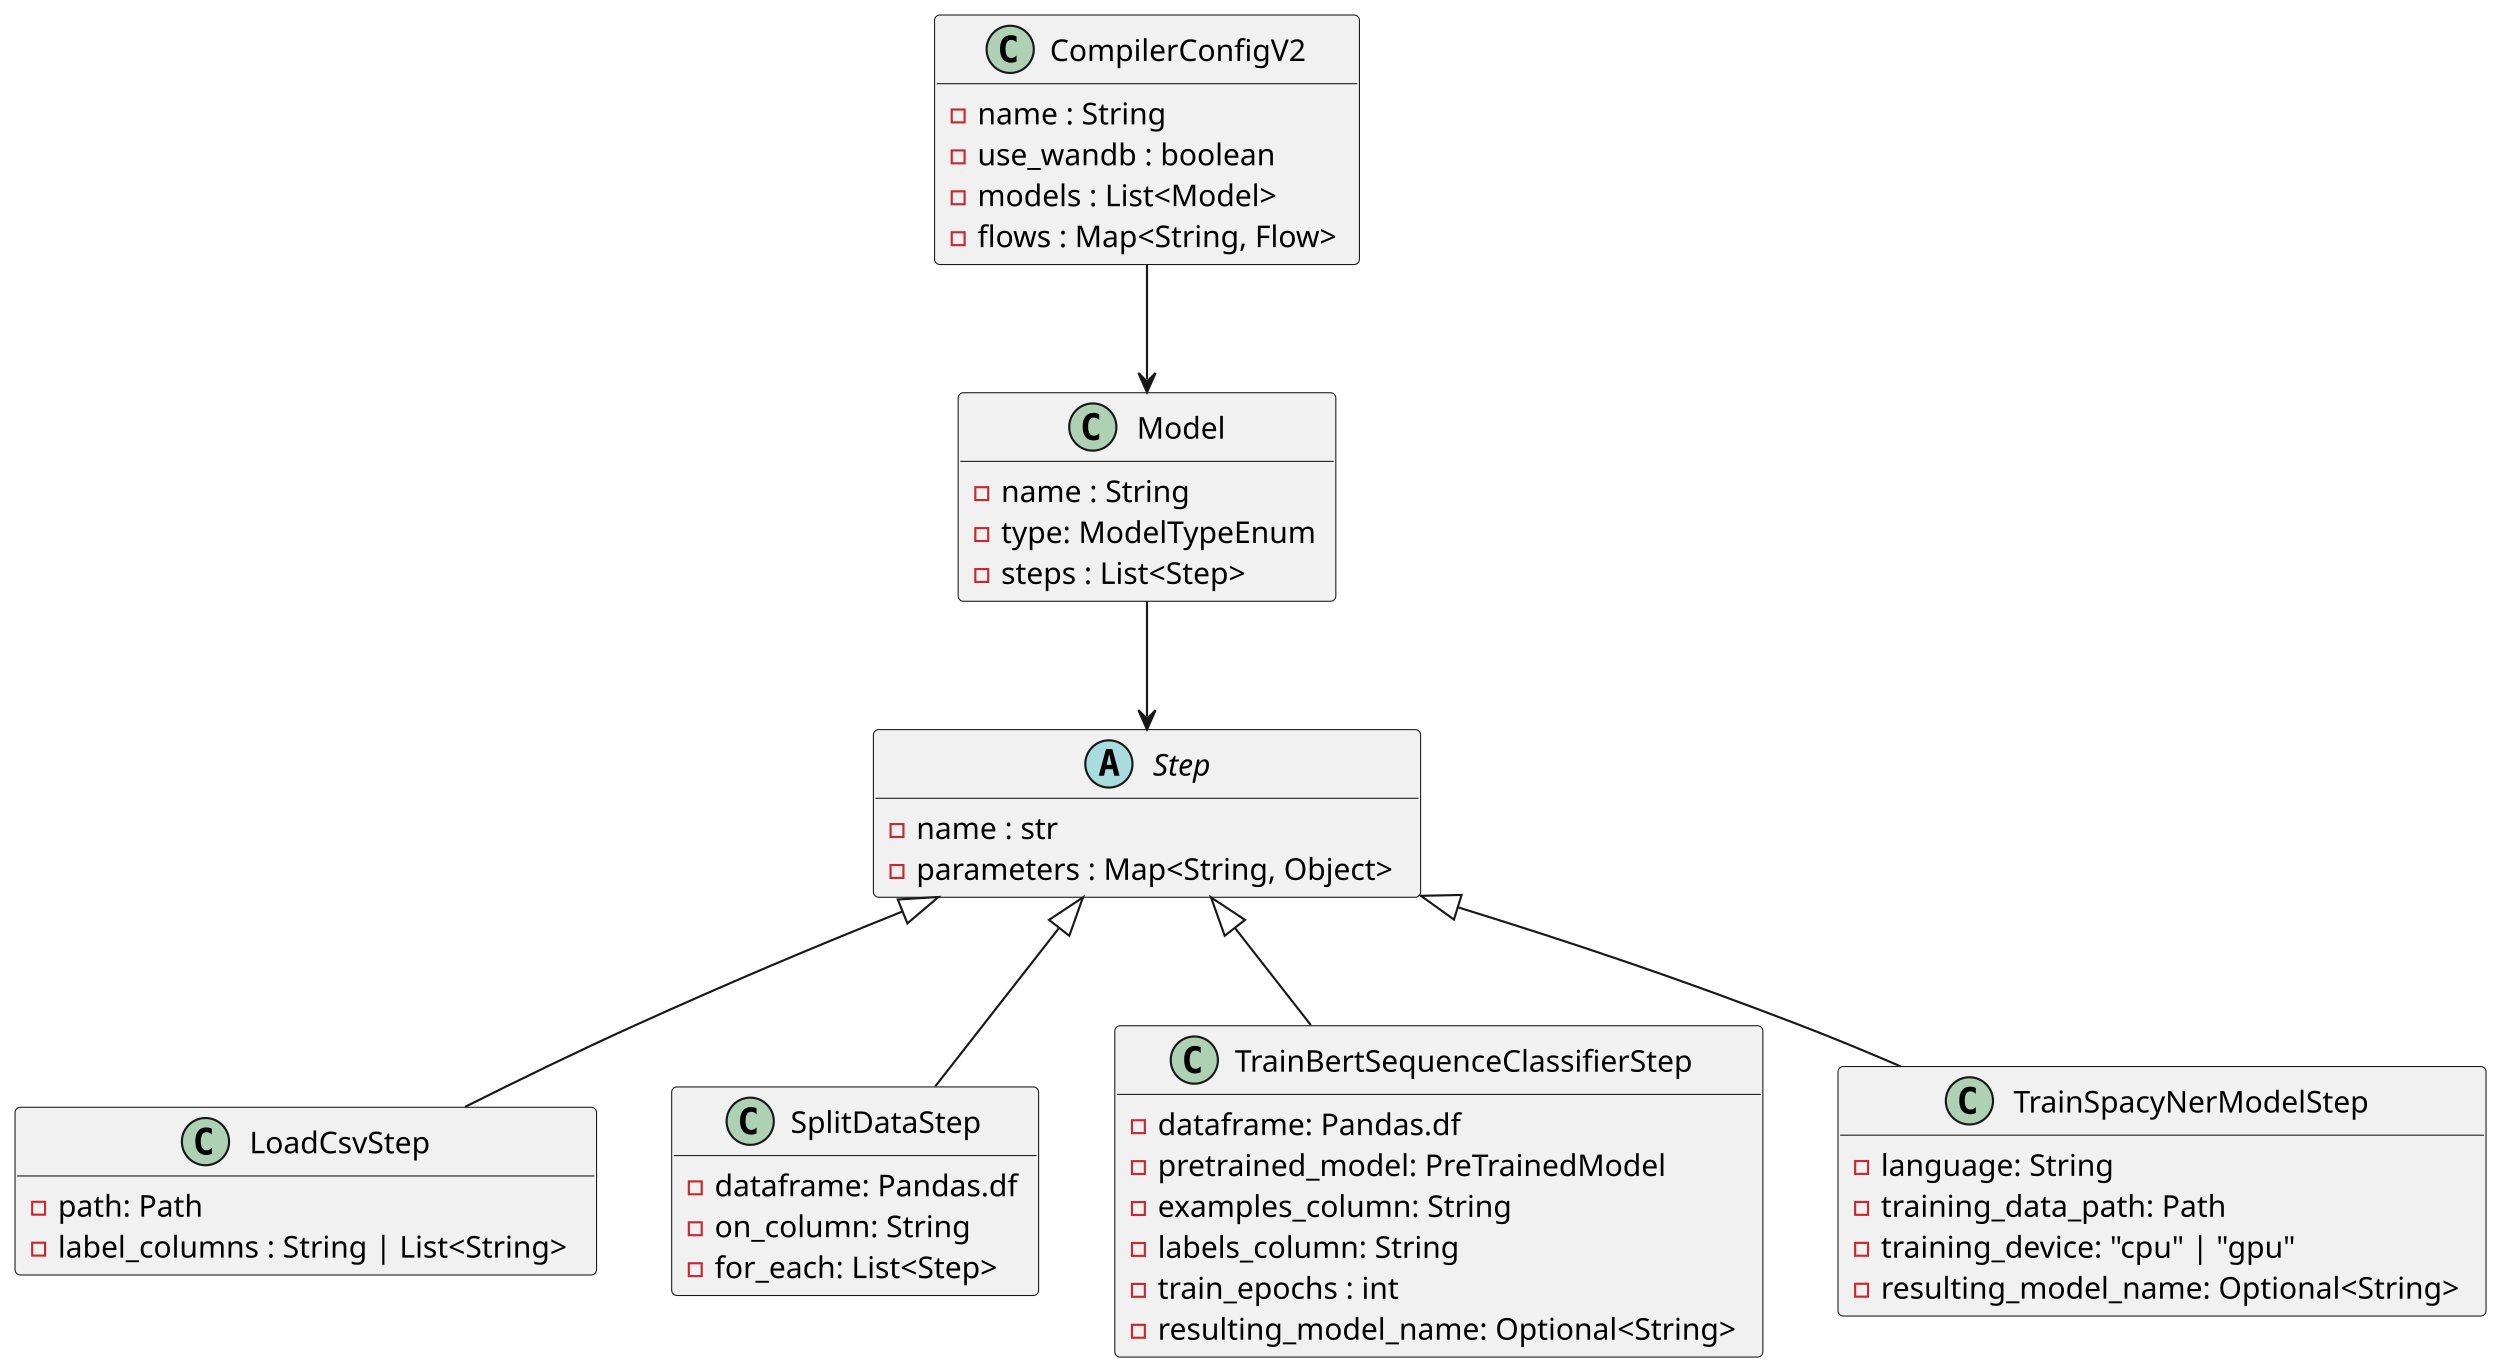
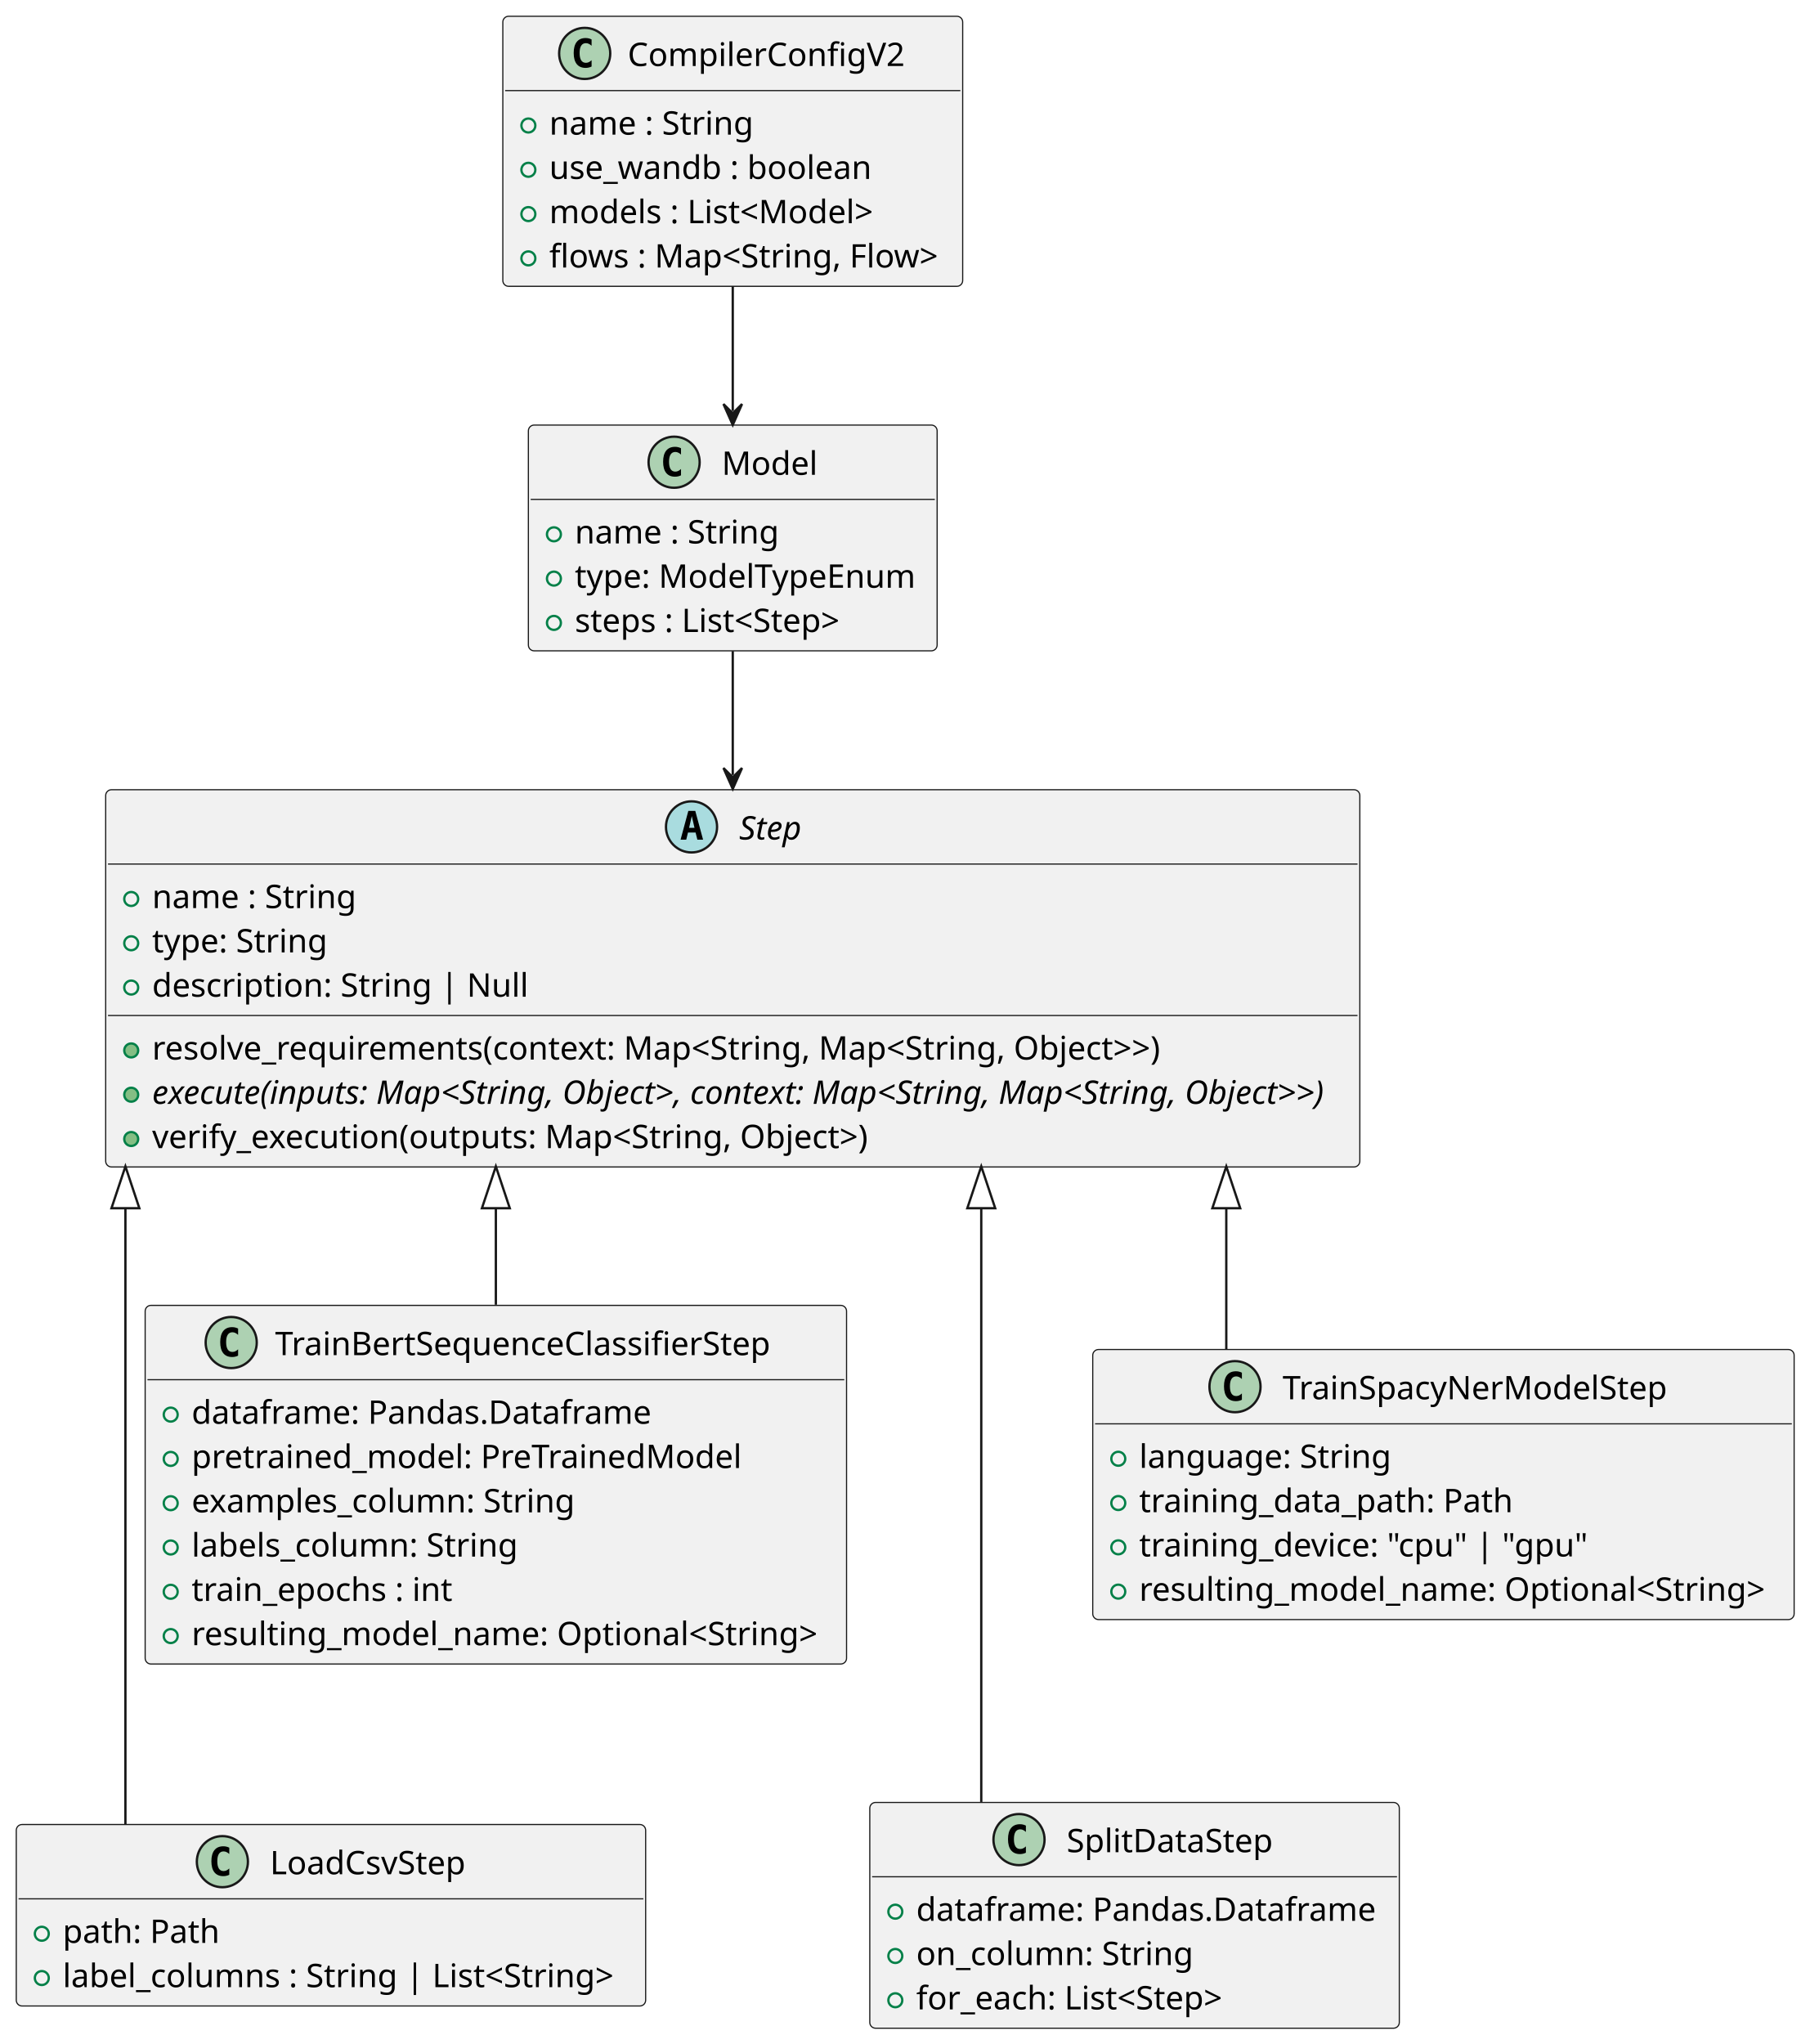
- <svg xmlns="http://www.w3.org/2000/svg" contentStyleType="text/css" height="639px" preserveAspectRatio="none" style="width:1165px;height:639px;background:#FFFFFF;" version="1.1" viewBox="0 0 1165 639" width="1165px" zoomAndPan="magnify">
+ <svg xmlns="http://www.w3.org/2000/svg" contentStyleType="text/css" height="880px" preserveAspectRatio="none" style="width:779px;height:880px;background:#FFFFFF;" version="1.1" viewBox="0 0 779 880" width="779px" zoomAndPan="magnify">
  <defs />
  <g>
    <g id="elem_Step">
-       <rect codeLine="4" fill="#F1F1F1" height="78.136" id="Step" rx="2.5" ry="2.5" style="stroke:#181818;stroke-width:0.5;" width="255" x="407" y="340" />
-       <ellipse cx="516.75" cy="356" fill="#A9DCDF" rx="11" ry="11" style="stroke:#181818;stroke-width:1.0;" />
-       <path d="M516.859,351.344 L515.703,356.422 L518.031,356.422 L516.859,351.344 Z M515.375,349.109 L518.359,349.109 L521.719,361.5 L519.266,361.5 L518.5,358.438 L515.219,358.438 L514.469,361.5 L512.031,361.5 L515.375,349.109 Z " fill="#000000" />
-       <text fill="#000000" font-family="sans-serif" font-size="14" font-style="italic" lengthAdjust="spacing" textLength="27" x="537.25" y="361.432">Step</text>
-       <line style="stroke:#181818;stroke-width:0.5;" x1="408" x2="661" y1="372" y2="372" />
-       <rect fill="none" height="6" style="stroke:#C82930;stroke-width:1.0;" width="6" x="415" y="384.034" />
-       <text fill="#000000" font-family="sans-serif" font-size="14" lengthAdjust="spacing" textLength="68" x="427" y="390.966">name : str</text>
-       <rect fill="none" height="6" style="stroke:#C82930;stroke-width:1.0;" width="6" x="415" y="403.102" />
-       <text fill="#000000" font-family="sans-serif" font-size="14" lengthAdjust="spacing" textLength="229" x="427" y="410.034">parameters : Map&lt;String, Object&gt;</text>
+       <rect codeLine="8" fill="#F1F1F1" height="162.407" id="Step" rx="2.5" ry="2.5" style="stroke:#181818;stroke-width:0.5;" width="540" x="45.5" y="340" />
+       <ellipse cx="297.75" cy="356" fill="#A9DCDF" rx="11" ry="11" style="stroke:#181818;stroke-width:1.0;" />
+       <path d="M297.859,351.344 L296.703,356.422 L299.031,356.422 L297.859,351.344 Z M296.375,349.109 L299.359,349.109 L302.719,361.5 L300.266,361.5 L299.5,358.438 L296.219,358.438 L295.469,361.5 L293.031,361.5 L296.375,349.109 Z " fill="#000000" />
+       <text fill="#000000" font-family="sans-serif" font-size="14" font-style="italic" lengthAdjust="spacing" textLength="27" x="318.25" y="361.432">Step</text>
+       <line style="stroke:#181818;stroke-width:0.5;" x1="46.5" x2="584.5" y1="372" y2="372" />
+       <ellipse cx="56.5" cy="387.034" fill="none" rx="3" ry="3" style="stroke:#038048;stroke-width:1.0;" />
+       <text fill="#000000" font-family="sans-serif" font-size="14" lengthAdjust="spacing" textLength="91" x="65.5" y="390.966">name : String</text>
+       <ellipse cx="56.5" cy="406.102" fill="none" rx="3" ry="3" style="stroke:#038048;stroke-width:1.0;" />
+       <text fill="#000000" font-family="sans-serif" font-size="14" lengthAdjust="spacing" textLength="78" x="65.5" y="410.034">type: String</text>
+       <ellipse cx="56.5" cy="425.17" fill="none" rx="3" ry="3" style="stroke:#038048;stroke-width:1.0;" />
+       <text fill="#000000" font-family="sans-serif" font-size="14" lengthAdjust="spacing" textLength="169" x="65.5" y="429.102">description: String | Null</text>
+       <line style="stroke:#181818;stroke-width:0.5;" x1="46.5" x2="584.5" y1="437.204" y2="437.204" />
+       <ellipse cx="56.5" cy="452.238" fill="#84BE84" rx="3" ry="3" style="stroke:#038048;stroke-width:1.0;" />
+       <text fill="#000000" font-family="sans-serif" font-size="14" lengthAdjust="spacing" textLength="445" x="65.5" y="456.17">resolve_requirements(context: Map&lt;String, Map&lt;String, Object&gt;&gt;)</text>
+       <ellipse cx="56.5" cy="471.306" fill="#84BE84" rx="3" ry="3" style="stroke:#038048;stroke-width:1.0;" />
+       <text fill="#000000" font-family="sans-serif" font-size="14" font-style="italic" lengthAdjust="spacing" textLength="514" x="65.5" y="475.238">execute(inputs: Map&lt;String, Object&gt;, context: Map&lt;String, Map&lt;String, Object&gt;&gt;)</text>
+       <ellipse cx="56.5" cy="490.373" fill="#84BE84" rx="3" ry="3" style="stroke:#038048;stroke-width:1.0;" />
+       <text fill="#000000" font-family="sans-serif" font-size="14" lengthAdjust="spacing" textLength="315" x="65.5" y="494.305">verify_execution(outputs: Map&lt;String, Object&gt;)</text>
    </g>
    <g id="elem_CompilerConfigV2">
-       <rect codeLine="9" fill="#F1F1F1" height="116.272" id="CompilerConfigV2" rx="2.5" ry="2.5" style="stroke:#181818;stroke-width:0.5;" width="198" x="435.5" y="7" />
-       <ellipse cx="470.75" cy="23" fill="#ADD1B2" rx="11" ry="11" style="stroke:#181818;stroke-width:1.0;" />
-       <path d="M473.719,28.641 Q473.141,28.938 472.5,29.078 Q471.859,29.234 471.156,29.234 Q468.656,29.234 467.328,27.594 Q466.016,25.938 466.016,22.812 Q466.016,19.688 467.328,18.031 Q468.656,16.375 471.156,16.375 Q471.859,16.375 472.5,16.531 Q473.156,16.688 473.719,16.984 L473.719,19.703 Q473.094,19.125 472.5,18.859 Q471.906,18.578 471.281,18.578 Q469.938,18.578 469.25,19.656 Q468.562,20.719 468.562,22.812 Q468.562,24.906 469.25,25.984 Q469.938,27.047 471.281,27.047 Q471.906,27.047 472.5,26.781 Q473.094,26.5 473.719,25.922 L473.719,28.641 Z " fill="#000000" />
-       <text fill="#000000" font-family="sans-serif" font-size="14" lengthAdjust="spacing" textLength="121" x="489.25" y="28.432">CompilerConfigV2</text>
-       <line style="stroke:#181818;stroke-width:0.5;" x1="436.5" x2="632.5" y1="39" y2="39" />
-       <rect fill="none" height="6" style="stroke:#C82930;stroke-width:1.0;" width="6" x="443.5" y="51.034" />
-       <text fill="#000000" font-family="sans-serif" font-size="14" lengthAdjust="spacing" textLength="91" x="455.5" y="57.966">name : String</text>
-       <rect fill="none" height="6" style="stroke:#C82930;stroke-width:1.0;" width="6" x="443.5" y="70.102" />
-       <text fill="#000000" font-family="sans-serif" font-size="14" lengthAdjust="spacing" textLength="142" x="455.5" y="77.034">use_wandb : boolean</text>
-       <rect fill="none" height="6" style="stroke:#C82930;stroke-width:1.0;" width="6" x="443.5" y="89.17" />
-       <text fill="#000000" font-family="sans-serif" font-size="14" lengthAdjust="spacing" textLength="142" x="455.5" y="96.102">models : List&lt;Model&gt;</text>
-       <rect fill="none" height="6" style="stroke:#C82930;stroke-width:1.0;" width="6" x="443.5" y="108.238" />
-       <text fill="#000000" font-family="sans-serif" font-size="14" lengthAdjust="spacing" textLength="172" x="455.5" y="115.17">flows : Map&lt;String, Flow&gt;</text>
+       <rect codeLine="17" fill="#F1F1F1" height="116.272" id="CompilerConfigV2" rx="2.5" ry="2.5" style="stroke:#181818;stroke-width:0.5;" width="198" x="216.5" y="7" />
+       <ellipse cx="251.75" cy="23" fill="#ADD1B2" rx="11" ry="11" style="stroke:#181818;stroke-width:1.0;" />
+       <path d="M254.719,28.641 Q254.141,28.938 253.5,29.078 Q252.859,29.234 252.156,29.234 Q249.656,29.234 248.328,27.594 Q247.016,25.938 247.016,22.812 Q247.016,19.688 248.328,18.031 Q249.656,16.375 252.156,16.375 Q252.859,16.375 253.5,16.531 Q254.156,16.688 254.719,16.984 L254.719,19.703 Q254.094,19.125 253.5,18.859 Q252.906,18.578 252.281,18.578 Q250.938,18.578 250.25,19.656 Q249.562,20.719 249.562,22.812 Q249.562,24.906 250.25,25.984 Q250.938,27.047 252.281,27.047 Q252.906,27.047 253.5,26.781 Q254.094,26.5 254.719,25.922 L254.719,28.641 Z " fill="#000000" />
+       <text fill="#000000" font-family="sans-serif" font-size="14" lengthAdjust="spacing" textLength="121" x="270.25" y="28.432">CompilerConfigV2</text>
+       <line style="stroke:#181818;stroke-width:0.5;" x1="217.5" x2="413.5" y1="39" y2="39" />
+       <ellipse cx="227.5" cy="54.034" fill="none" rx="3" ry="3" style="stroke:#038048;stroke-width:1.0;" />
+       <text fill="#000000" font-family="sans-serif" font-size="14" lengthAdjust="spacing" textLength="91" x="236.5" y="57.966">name : String</text>
+       <ellipse cx="227.5" cy="73.102" fill="none" rx="3" ry="3" style="stroke:#038048;stroke-width:1.0;" />
+       <text fill="#000000" font-family="sans-serif" font-size="14" lengthAdjust="spacing" textLength="142" x="236.5" y="77.034">use_wandb : boolean</text>
+       <ellipse cx="227.5" cy="92.17" fill="none" rx="3" ry="3" style="stroke:#038048;stroke-width:1.0;" />
+       <text fill="#000000" font-family="sans-serif" font-size="14" lengthAdjust="spacing" textLength="142" x="236.5" y="96.102">models : List&lt;Model&gt;</text>
+       <ellipse cx="227.5" cy="111.238" fill="none" rx="3" ry="3" style="stroke:#038048;stroke-width:1.0;" />
+       <text fill="#000000" font-family="sans-serif" font-size="14" lengthAdjust="spacing" textLength="172" x="236.5" y="115.17">flows : Map&lt;String, Flow&gt;</text>
    </g>
    <g id="elem_Model">
-       <rect codeLine="15" fill="#F1F1F1" height="97.204" id="Model" rx="2.5" ry="2.5" style="stroke:#181818;stroke-width:0.5;" width="176" x="446.5" y="183" />
-       <ellipse cx="509.25" cy="199" fill="#ADD1B2" rx="11" ry="11" style="stroke:#181818;stroke-width:1.0;" />
-       <path d="M512.219,204.641 Q511.641,204.938 511,205.078 Q510.359,205.234 509.656,205.234 Q507.156,205.234 505.828,203.594 Q504.516,201.938 504.516,198.812 Q504.516,195.688 505.828,194.031 Q507.156,192.375 509.656,192.375 Q510.359,192.375 511,192.531 Q511.656,192.688 512.219,192.984 L512.219,195.703 Q511.594,195.125 511,194.859 Q510.406,194.578 509.781,194.578 Q508.438,194.578 507.75,195.656 Q507.062,196.719 507.062,198.812 Q507.062,200.906 507.75,201.984 Q508.438,203.047 509.781,203.047 Q510.406,203.047 511,202.781 Q511.594,202.5 512.219,201.922 L512.219,204.641 Z " fill="#000000" />
-       <text fill="#000000" font-family="sans-serif" font-size="14" lengthAdjust="spacing" textLength="42" x="529.75" y="204.432">Model</text>
-       <line style="stroke:#181818;stroke-width:0.5;" x1="447.5" x2="621.5" y1="215" y2="215" />
-       <rect fill="none" height="6" style="stroke:#C82930;stroke-width:1.0;" width="6" x="454.5" y="227.034" />
-       <text fill="#000000" font-family="sans-serif" font-size="14" lengthAdjust="spacing" textLength="91" x="466.5" y="233.966">name : String</text>
-       <rect fill="none" height="6" style="stroke:#C82930;stroke-width:1.0;" width="6" x="454.5" y="246.102" />
-       <text fill="#000000" font-family="sans-serif" font-size="14" lengthAdjust="spacing" textLength="150" x="466.5" y="253.034">type: ModelTypeEnum</text>
-       <rect fill="none" height="6" style="stroke:#C82930;stroke-width:1.0;" width="6" x="454.5" y="265.17" />
-       <text fill="#000000" font-family="sans-serif" font-size="14" lengthAdjust="spacing" textLength="117" x="466.5" y="272.102">steps : List&lt;Step&gt;</text>
+       <rect codeLine="23" fill="#F1F1F1" height="97.204" id="Model" rx="2.5" ry="2.5" style="stroke:#181818;stroke-width:0.5;" width="176" x="227.5" y="183" />
+       <ellipse cx="290.25" cy="199" fill="#ADD1B2" rx="11" ry="11" style="stroke:#181818;stroke-width:1.0;" />
+       <path d="M293.219,204.641 Q292.641,204.938 292,205.078 Q291.359,205.234 290.656,205.234 Q288.156,205.234 286.828,203.594 Q285.516,201.938 285.516,198.812 Q285.516,195.688 286.828,194.031 Q288.156,192.375 290.656,192.375 Q291.359,192.375 292,192.531 Q292.656,192.688 293.219,192.984 L293.219,195.703 Q292.594,195.125 292,194.859 Q291.406,194.578 290.781,194.578 Q289.438,194.578 288.75,195.656 Q288.062,196.719 288.062,198.812 Q288.062,200.906 288.75,201.984 Q289.438,203.047 290.781,203.047 Q291.406,203.047 292,202.781 Q292.594,202.5 293.219,201.922 L293.219,204.641 Z " fill="#000000" />
+       <text fill="#000000" font-family="sans-serif" font-size="14" lengthAdjust="spacing" textLength="42" x="310.75" y="204.432">Model</text>
+       <line style="stroke:#181818;stroke-width:0.5;" x1="228.5" x2="402.5" y1="215" y2="215" />
+       <ellipse cx="238.5" cy="230.034" fill="none" rx="3" ry="3" style="stroke:#038048;stroke-width:1.0;" />
+       <text fill="#000000" font-family="sans-serif" font-size="14" lengthAdjust="spacing" textLength="91" x="247.5" y="233.966">name : String</text>
+       <ellipse cx="238.5" cy="249.102" fill="none" rx="3" ry="3" style="stroke:#038048;stroke-width:1.0;" />
+       <text fill="#000000" font-family="sans-serif" font-size="14" lengthAdjust="spacing" textLength="150" x="247.5" y="253.034">type: ModelTypeEnum</text>
+       <ellipse cx="238.5" cy="268.17" fill="none" rx="3" ry="3" style="stroke:#038048;stroke-width:1.0;" />
+       <text fill="#000000" font-family="sans-serif" font-size="14" lengthAdjust="spacing" textLength="117" x="247.5" y="272.102">steps : List&lt;Step&gt;</text>
    </g>
    <g id="elem_LoadCsvStep">
-       <rect codeLine="21" fill="#F1F1F1" height="78.136" id="LoadCsvStep" rx="2.5" ry="2.5" style="stroke:#181818;stroke-width:0.5;" width="271" x="7" y="516" />
-       <ellipse cx="95.75" cy="532" fill="#ADD1B2" rx="11" ry="11" style="stroke:#181818;stroke-width:1.0;" />
-       <path d="M98.719,537.641 Q98.141,537.938 97.5,538.078 Q96.859,538.234 96.156,538.234 Q93.656,538.234 92.328,536.594 Q91.016,534.938 91.016,531.812 Q91.016,528.688 92.328,527.031 Q93.656,525.375 96.156,525.375 Q96.859,525.375 97.5,525.531 Q98.156,525.688 98.719,525.984 L98.719,528.703 Q98.094,528.125 97.5,527.859 Q96.906,527.578 96.281,527.578 Q94.938,527.578 94.25,528.656 Q93.562,529.719 93.562,531.812 Q93.562,533.906 94.25,534.984 Q94.938,536.047 96.281,536.047 Q96.906,536.047 97.5,535.781 Q98.094,535.5 98.719,534.922 L98.719,537.641 Z " fill="#000000" />
-       <text fill="#000000" font-family="sans-serif" font-size="14" lengthAdjust="spacing" textLength="85" x="116.25" y="537.432">LoadCsvStep</text>
-       <line style="stroke:#181818;stroke-width:0.5;" x1="8" x2="277" y1="548" y2="548" />
-       <rect fill="none" height="6" style="stroke:#C82930;stroke-width:1.0;" width="6" x="15" y="560.034" />
-       <text fill="#000000" font-family="sans-serif" font-size="14" lengthAdjust="spacing" textLength="69" x="27" y="566.966">path: Path</text>
-       <rect fill="none" height="6" style="stroke:#C82930;stroke-width:1.0;" width="6" x="15" y="579.102" />
-       <text fill="#000000" font-family="sans-serif" font-size="14" lengthAdjust="spacing" textLength="245" x="27" y="586.034">label_columns : String | List&lt;String&gt;</text>
+       <rect codeLine="29" fill="#F1F1F1" height="78.136" id="LoadCsvStep" rx="2.5" ry="2.5" style="stroke:#181818;stroke-width:0.5;" width="271" x="7" y="785.5" />
+       <ellipse cx="95.75" cy="801.5" fill="#ADD1B2" rx="11" ry="11" style="stroke:#181818;stroke-width:1.0;" />
+       <path d="M98.719,807.141 Q98.141,807.438 97.5,807.578 Q96.859,807.734 96.156,807.734 Q93.656,807.734 92.328,806.094 Q91.016,804.438 91.016,801.312 Q91.016,798.188 92.328,796.531 Q93.656,794.875 96.156,794.875 Q96.859,794.875 97.5,795.031 Q98.156,795.188 98.719,795.484 L98.719,798.203 Q98.094,797.625 97.5,797.359 Q96.906,797.078 96.281,797.078 Q94.938,797.078 94.25,798.156 Q93.562,799.219 93.562,801.312 Q93.562,803.406 94.25,804.484 Q94.938,805.547 96.281,805.547 Q96.906,805.547 97.5,805.281 Q98.094,805 98.719,804.422 L98.719,807.141 Z " fill="#000000" />
+       <text fill="#000000" font-family="sans-serif" font-size="14" lengthAdjust="spacing" textLength="85" x="116.25" y="806.932">LoadCsvStep</text>
+       <line style="stroke:#181818;stroke-width:0.5;" x1="8" x2="277" y1="817.5" y2="817.5" />
+       <ellipse cx="18" cy="832.534" fill="none" rx="3" ry="3" style="stroke:#038048;stroke-width:1.0;" />
+       <text fill="#000000" font-family="sans-serif" font-size="14" lengthAdjust="spacing" textLength="69" x="27" y="836.466">path: Path</text>
+       <ellipse cx="18" cy="851.602" fill="none" rx="3" ry="3" style="stroke:#038048;stroke-width:1.0;" />
+       <text fill="#000000" font-family="sans-serif" font-size="14" lengthAdjust="spacing" textLength="245" x="27" y="855.534">label_columns : String | List&lt;String&gt;</text>
    </g>
    <g id="elem_SplitDataStep">
-       <rect codeLine="25" fill="#F1F1F1" height="97.204" id="SplitDataStep" rx="2.5" ry="2.5" style="stroke:#181818;stroke-width:0.5;" width="171" x="313" y="506.5" />
-       <ellipse cx="349.6" cy="522.5" fill="#ADD1B2" rx="11" ry="11" style="stroke:#181818;stroke-width:1.0;" />
-       <path d="M352.569,528.141 Q351.991,528.438 351.35,528.578 Q350.709,528.734 350.006,528.734 Q347.506,528.734 346.178,527.094 Q344.866,525.438 344.866,522.312 Q344.866,519.188 346.178,517.531 Q347.506,515.875 350.006,515.875 Q350.709,515.875 351.35,516.031 Q352.006,516.188 352.569,516.484 L352.569,519.203 Q351.944,518.625 351.35,518.359 Q350.756,518.078 350.131,518.078 Q348.788,518.078 348.1,519.156 Q347.413,520.219 347.413,522.312 Q347.413,524.406 348.1,525.484 Q348.788,526.547 350.131,526.547 Q350.756,526.547 351.35,526.281 Q351.944,526 352.569,525.422 L352.569,528.141 Z " fill="#000000" />
-       <text fill="#000000" font-family="sans-serif" font-size="14" lengthAdjust="spacing" textLength="91" x="368.4" y="527.932">SplitDataStep</text>
-       <line style="stroke:#181818;stroke-width:0.5;" x1="314" x2="483" y1="538.5" y2="538.5" />
-       <rect fill="none" height="6" style="stroke:#C82930;stroke-width:1.0;" width="6" x="321" y="550.534" />
-       <text fill="#000000" font-family="sans-serif" font-size="14" lengthAdjust="spacing" textLength="145" x="333" y="557.466">dataframe: Pandas.df</text>
-       <rect fill="none" height="6" style="stroke:#C82930;stroke-width:1.0;" width="6" x="321" y="569.602" />
-       <text fill="#000000" font-family="sans-serif" font-size="14" lengthAdjust="spacing" textLength="122" x="333" y="576.534">on_column: String</text>
-       <rect fill="none" height="6" style="stroke:#C82930;stroke-width:1.0;" width="6" x="321" y="588.67" />
-       <text fill="#000000" font-family="sans-serif" font-size="14" lengthAdjust="spacing" textLength="134" x="333" y="595.602">for_each: List&lt;Step&gt;</text>
+       <rect codeLine="33" fill="#F1F1F1" height="97.204" id="SplitDataStep" rx="2.5" ry="2.5" style="stroke:#181818;stroke-width:0.5;" width="228" x="374.5" y="776" />
+       <ellipse cx="438.75" cy="792" fill="#ADD1B2" rx="11" ry="11" style="stroke:#181818;stroke-width:1.0;" />
+       <path d="M441.719,797.641 Q441.141,797.938 440.5,798.078 Q439.859,798.234 439.156,798.234 Q436.656,798.234 435.328,796.594 Q434.016,794.938 434.016,791.812 Q434.016,788.688 435.328,787.031 Q436.656,785.375 439.156,785.375 Q439.859,785.375 440.5,785.531 Q441.156,785.688 441.719,785.984 L441.719,788.703 Q441.094,788.125 440.5,787.859 Q439.906,787.578 439.281,787.578 Q437.938,787.578 437.25,788.656 Q436.562,789.719 436.562,791.812 Q436.562,793.906 437.25,794.984 Q437.938,796.047 439.281,796.047 Q439.906,796.047 440.5,795.781 Q441.094,795.5 441.719,794.922 L441.719,797.641 Z " fill="#000000" />
+       <text fill="#000000" font-family="sans-serif" font-size="14" lengthAdjust="spacing" textLength="91" x="459.25" y="797.432">SplitDataStep</text>
+       <line style="stroke:#181818;stroke-width:0.5;" x1="375.5" x2="601.5" y1="808" y2="808" />
+       <ellipse cx="385.5" cy="823.034" fill="none" rx="3" ry="3" style="stroke:#038048;stroke-width:1.0;" />
+       <text fill="#000000" font-family="sans-serif" font-size="14" lengthAdjust="spacing" textLength="202" x="394.5" y="826.966">dataframe: Pandas.Dataframe</text>
+       <ellipse cx="385.5" cy="842.102" fill="none" rx="3" ry="3" style="stroke:#038048;stroke-width:1.0;" />
+       <text fill="#000000" font-family="sans-serif" font-size="14" lengthAdjust="spacing" textLength="122" x="394.5" y="846.034">on_column: String</text>
+       <ellipse cx="385.5" cy="861.17" fill="none" rx="3" ry="3" style="stroke:#038048;stroke-width:1.0;" />
+       <text fill="#000000" font-family="sans-serif" font-size="14" lengthAdjust="spacing" textLength="134" x="394.5" y="865.102">for_each: List&lt;Step&gt;</text>
    </g>
    <g id="elem_TrainBertSequenceClassifierStep">
-       <rect codeLine="30" fill="#F1F1F1" height="154.407" id="TrainBertSequenceClassifierStep" rx="2.5" ry="2.5" style="stroke:#181818;stroke-width:0.5;" width="302" x="519.5" y="478" />
-       <ellipse cx="556.55" cy="494" fill="#ADD1B2" rx="11" ry="11" style="stroke:#181818;stroke-width:1.0;" />
-       <path d="M559.519,499.641 Q558.941,499.938 558.3,500.078 Q557.659,500.234 556.956,500.234 Q554.456,500.234 553.128,498.594 Q551.816,496.938 551.816,493.812 Q551.816,490.688 553.128,489.031 Q554.456,487.375 556.956,487.375 Q557.659,487.375 558.3,487.531 Q558.956,487.688 559.519,487.984 L559.519,490.703 Q558.894,490.125 558.3,489.859 Q557.706,489.578 557.081,489.578 Q555.737,489.578 555.05,490.656 Q554.362,491.719 554.362,493.812 Q554.362,495.906 555.05,496.984 Q555.737,498.047 557.081,498.047 Q557.706,498.047 558.3,497.781 Q558.894,497.5 559.519,496.922 L559.519,499.641 Z " fill="#000000" />
-       <text fill="#000000" font-family="sans-serif" font-size="14" lengthAdjust="spacing" textLength="221" x="575.45" y="499.432">TrainBertSequenceClassifierStep</text>
-       <line style="stroke:#181818;stroke-width:0.5;" x1="520.5" x2="820.5" y1="510" y2="510" />
-       <rect fill="none" height="6" style="stroke:#C82930;stroke-width:1.0;" width="6" x="527.5" y="522.034" />
-       <text fill="#000000" font-family="sans-serif" font-size="14" lengthAdjust="spacing" textLength="145" x="539.5" y="528.966">dataframe: Pandas.df</text>
-       <rect fill="none" height="6" style="stroke:#C82930;stroke-width:1.0;" width="6" x="527.5" y="541.102" />
-       <text fill="#000000" font-family="sans-serif" font-size="14" lengthAdjust="spacing" textLength="244" x="539.5" y="548.034">pretrained_model: PreTrainedModel</text>
-       <rect fill="none" height="6" style="stroke:#C82930;stroke-width:1.0;" width="6" x="527.5" y="560.17" />
-       <text fill="#000000" font-family="sans-serif" font-size="14" lengthAdjust="spacing" textLength="169" x="539.5" y="567.102">examples_column: String</text>
-       <rect fill="none" height="6" style="stroke:#C82930;stroke-width:1.0;" width="6" x="527.5" y="579.238" />
-       <text fill="#000000" font-family="sans-serif" font-size="14" lengthAdjust="spacing" textLength="145" x="539.5" y="586.17">labels_column: String</text>
-       <rect fill="none" height="6" style="stroke:#C82930;stroke-width:1.0;" width="6" x="527.5" y="598.306" />
-       <text fill="#000000" font-family="sans-serif" font-size="14" lengthAdjust="spacing" textLength="116" x="539.5" y="605.238">train_epochs : int</text>
-       <rect fill="none" height="6" style="stroke:#C82930;stroke-width:1.0;" width="6" x="527.5" y="617.374" />
-       <text fill="#000000" font-family="sans-serif" font-size="14" lengthAdjust="spacing" textLength="276" x="539.5" y="624.306">resulting_model_name: Optional&lt;String&gt;</text>
+       <rect codeLine="38" fill="#F1F1F1" height="154.407" id="TrainBertSequenceClassifierStep" rx="2.5" ry="2.5" style="stroke:#181818;stroke-width:0.5;" width="302" x="62.5" y="562" />
+       <ellipse cx="99.55" cy="578" fill="#ADD1B2" rx="11" ry="11" style="stroke:#181818;stroke-width:1.0;" />
+       <path d="M102.519,583.641 Q101.941,583.938 101.3,584.078 Q100.659,584.234 99.956,584.234 Q97.456,584.234 96.128,582.594 Q94.816,580.938 94.816,577.812 Q94.816,574.688 96.128,573.031 Q97.456,571.375 99.956,571.375 Q100.659,571.375 101.3,571.531 Q101.956,571.688 102.519,571.984 L102.519,574.703 Q101.894,574.125 101.3,573.859 Q100.706,573.578 100.081,573.578 Q98.737,573.578 98.05,574.656 Q97.362,575.719 97.362,577.812 Q97.362,579.906 98.05,580.984 Q98.737,582.047 100.081,582.047 Q100.706,582.047 101.3,581.781 Q101.894,581.5 102.519,580.922 L102.519,583.641 Z " fill="#000000" />
+       <text fill="#000000" font-family="sans-serif" font-size="14" lengthAdjust="spacing" textLength="221" x="118.45" y="583.432">TrainBertSequenceClassifierStep</text>
+       <line style="stroke:#181818;stroke-width:0.5;" x1="63.5" x2="363.5" y1="594" y2="594" />
+       <ellipse cx="73.5" cy="609.034" fill="none" rx="3" ry="3" style="stroke:#038048;stroke-width:1.0;" />
+       <text fill="#000000" font-family="sans-serif" font-size="14" lengthAdjust="spacing" textLength="202" x="82.5" y="612.966">dataframe: Pandas.Dataframe</text>
+       <ellipse cx="73.5" cy="628.102" fill="none" rx="3" ry="3" style="stroke:#038048;stroke-width:1.0;" />
+       <text fill="#000000" font-family="sans-serif" font-size="14" lengthAdjust="spacing" textLength="244" x="82.5" y="632.034">pretrained_model: PreTrainedModel</text>
+       <ellipse cx="73.5" cy="647.17" fill="none" rx="3" ry="3" style="stroke:#038048;stroke-width:1.0;" />
+       <text fill="#000000" font-family="sans-serif" font-size="14" lengthAdjust="spacing" textLength="169" x="82.5" y="651.102">examples_column: String</text>
+       <ellipse cx="73.5" cy="666.238" fill="none" rx="3" ry="3" style="stroke:#038048;stroke-width:1.0;" />
+       <text fill="#000000" font-family="sans-serif" font-size="14" lengthAdjust="spacing" textLength="145" x="82.5" y="670.17">labels_column: String</text>
+       <ellipse cx="73.5" cy="685.306" fill="none" rx="3" ry="3" style="stroke:#038048;stroke-width:1.0;" />
+       <text fill="#000000" font-family="sans-serif" font-size="14" lengthAdjust="spacing" textLength="116" x="82.5" y="689.238">train_epochs : int</text>
+       <ellipse cx="73.5" cy="704.374" fill="none" rx="3" ry="3" style="stroke:#038048;stroke-width:1.0;" />
+       <text fill="#000000" font-family="sans-serif" font-size="14" lengthAdjust="spacing" textLength="276" x="82.5" y="708.306">resulting_model_name: Optional&lt;String&gt;</text>
    </g>
    <g id="elem_TrainSpacyNerModelStep">
-       <rect codeLine="38" fill="#F1F1F1" height="116.272" id="TrainSpacyNerModelStep" rx="2.5" ry="2.5" style="stroke:#181818;stroke-width:0.5;" width="302" x="856.5" y="497" />
-       <ellipse cx="917.75" cy="513" fill="#ADD1B2" rx="11" ry="11" style="stroke:#181818;stroke-width:1.0;" />
-       <path d="M920.719,518.641 Q920.141,518.938 919.5,519.078 Q918.859,519.234 918.156,519.234 Q915.656,519.234 914.328,517.594 Q913.016,515.938 913.016,512.812 Q913.016,509.688 914.328,508.031 Q915.656,506.375 918.156,506.375 Q918.859,506.375 919.5,506.531 Q920.156,506.688 920.719,506.984 L920.719,509.703 Q920.094,509.125 919.5,508.859 Q918.906,508.578 918.281,508.578 Q916.938,508.578 916.25,509.656 Q915.562,510.719 915.562,512.812 Q915.562,514.906 916.25,515.984 Q916.938,517.047 918.281,517.047 Q918.906,517.047 919.5,516.781 Q920.094,516.5 920.719,515.922 L920.719,518.641 Z " fill="#000000" />
-       <text fill="#000000" font-family="sans-serif" font-size="14" lengthAdjust="spacing" textLength="171" x="938.25" y="518.432">TrainSpacyNerModelStep</text>
-       <line style="stroke:#181818;stroke-width:0.5;" x1="857.5" x2="1157.5" y1="529" y2="529" />
-       <rect fill="none" height="6" style="stroke:#C82930;stroke-width:1.0;" width="6" x="864.5" y="541.034" />
-       <text fill="#000000" font-family="sans-serif" font-size="14" lengthAdjust="spacing" textLength="113" x="876.5" y="547.966">language: String</text>
-       <rect fill="none" height="6" style="stroke:#C82930;stroke-width:1.0;" width="6" x="864.5" y="560.102" />
-       <text fill="#000000" font-family="sans-serif" font-size="14" lengthAdjust="spacing" textLength="165" x="876.5" y="567.034">training_data_path: Path</text>
-       <rect fill="none" height="6" style="stroke:#C82930;stroke-width:1.0;" width="6" x="864.5" y="579.17" />
-       <text fill="#000000" font-family="sans-serif" font-size="14" lengthAdjust="spacing" textLength="203" x="876.5" y="586.102">training_device: "cpu" | "gpu"</text>
-       <rect fill="none" height="6" style="stroke:#C82930;stroke-width:1.0;" width="6" x="864.5" y="598.238" />
-       <text fill="#000000" font-family="sans-serif" font-size="14" lengthAdjust="spacing" textLength="276" x="876.5" y="605.17">resulting_model_name: Optional&lt;String&gt;</text>
+       <rect codeLine="46" fill="#F1F1F1" height="116.272" id="TrainSpacyNerModelStep" rx="2.5" ry="2.5" style="stroke:#181818;stroke-width:0.5;" width="302" x="470.5" y="581" />
+       <ellipse cx="531.75" cy="597" fill="#ADD1B2" rx="11" ry="11" style="stroke:#181818;stroke-width:1.0;" />
+       <path d="M534.719,602.641 Q534.141,602.938 533.5,603.078 Q532.859,603.234 532.156,603.234 Q529.656,603.234 528.328,601.594 Q527.016,599.938 527.016,596.812 Q527.016,593.688 528.328,592.031 Q529.656,590.375 532.156,590.375 Q532.859,590.375 533.5,590.531 Q534.156,590.688 534.719,590.984 L534.719,593.703 Q534.094,593.125 533.5,592.859 Q532.906,592.578 532.281,592.578 Q530.938,592.578 530.25,593.656 Q529.562,594.719 529.562,596.812 Q529.562,598.906 530.25,599.984 Q530.938,601.047 532.281,601.047 Q532.906,601.047 533.5,600.781 Q534.094,600.5 534.719,599.922 L534.719,602.641 Z " fill="#000000" />
+       <text fill="#000000" font-family="sans-serif" font-size="14" lengthAdjust="spacing" textLength="171" x="552.25" y="602.432">TrainSpacyNerModelStep</text>
+       <line style="stroke:#181818;stroke-width:0.5;" x1="471.5" x2="771.5" y1="613" y2="613" />
+       <ellipse cx="481.5" cy="628.034" fill="none" rx="3" ry="3" style="stroke:#038048;stroke-width:1.0;" />
+       <text fill="#000000" font-family="sans-serif" font-size="14" lengthAdjust="spacing" textLength="113" x="490.5" y="631.966">language: String</text>
+       <ellipse cx="481.5" cy="647.102" fill="none" rx="3" ry="3" style="stroke:#038048;stroke-width:1.0;" />
+       <text fill="#000000" font-family="sans-serif" font-size="14" lengthAdjust="spacing" textLength="165" x="490.5" y="651.034">training_data_path: Path</text>
+       <ellipse cx="481.5" cy="666.17" fill="none" rx="3" ry="3" style="stroke:#038048;stroke-width:1.0;" />
+       <text fill="#000000" font-family="sans-serif" font-size="14" lengthAdjust="spacing" textLength="203" x="490.5" y="670.102">training_device: "cpu" | "gpu"</text>
+       <ellipse cx="481.5" cy="685.238" fill="none" rx="3" ry="3" style="stroke:#038048;stroke-width:1.0;" />
+       <text fill="#000000" font-family="sans-serif" font-size="14" lengthAdjust="spacing" textLength="276" x="490.5" y="689.17">resulting_model_name: Optional&lt;String&gt;</text>
+     </g>
+     <g id="link_CompilerConfigV2_Model">
+       <path codeLine="53" d="M315.5,123.23 C315.5,142.74 315.5,158.26 315.5,176.95 " fill="none" id="CompilerConfigV2-to-Model" style="stroke:#181818;stroke-width:1.0;" />
+       <polygon fill="#181818" points="315.5,182.95,319.5,173.95,315.5,177.95,311.5,173.95,315.5,182.95" style="stroke:#181818;stroke-width:1.0;" />
+     </g>
+     <g id="link_Model_Step">
+       <path codeLine="54" d="M315.5,280.3 C315.5,298.4 315.5,313.44 315.5,333.65 " fill="none" id="Model-to-Step" style="stroke:#181818;stroke-width:1.0;" />
+       <polygon fill="#181818" points="315.5,339.65,319.5,330.65,315.5,334.65,311.5,330.65,315.5,339.65" style="stroke:#181818;stroke-width:1.0;" />
    </g>
    <g id="link_Step_LoadCsvStep">
-       <path d="M420.608,424.722 C376.938,442.272 341.67,457.1 295.5,478 C269.56,489.74 241.56,503.36 216.69,515.81 " fill="none" id="Step-backto-LoadCsvStep" style="stroke:#181818;stroke-width:1.0;" />
-       <polygon fill="none" points="437.31,418.01,418.371,419.155,422.846,430.289,437.31,418.01" style="stroke:#181818;stroke-width:1.0;" />
+       <path codeLine="55" d="M54,520.17 C54,606.12 54,720.2 54,785.37 " fill="none" id="Step-backto-LoadCsvStep" style="stroke:#181818;stroke-width:1.0;" />
+       <polygon fill="none" points="54,502.17,48,520.17,60,520.17,54,502.17" style="stroke:#181818;stroke-width:1.0;" />
    </g>
    <g id="link_Step_SplitDataStep">
-       <path d="M493.566,432.372 C473.316,458.282 457.48,478.55 435.81,506.27 " fill="none" id="Step-backto-SplitDataStep" style="stroke:#181818;stroke-width:1.0;" />
-       <polygon fill="none" points="504.65,418.19,488.838,428.678,498.293,436.067,504.65,418.19" style="stroke:#181818;stroke-width:1.0;" />
+       <path codeLine="56" d="M422.5,520.17 C422.5,602.1 422.5,707.93 422.5,775.78 " fill="none" id="Step-backto-SplitDataStep" style="stroke:#181818;stroke-width:1.0;" />
+       <polygon fill="none" points="422.5,502.17,416.5,520.17,428.5,520.17,422.5,502.17" style="stroke:#181818;stroke-width:1.0;" />
    </g>
    <g id="link_Step_TrainBertSequenceClassifierStep">
-       <path d="M575.436,432.371 C589.116,449.871 594.76,457.1 610.86,477.69 " fill="none" id="Step-backto-TrainBertSequenceClassifierStep" style="stroke:#181818;stroke-width:1.0;" />
-       <polygon fill="none" points="564.35,418.19,570.709,436.067,580.163,428.676,564.35,418.19" style="stroke:#181818;stroke-width:1.0;" />
+       <path codeLine="58" d="M213.5,520.18 C213.5,539.67 213.5,542.43 213.5,561.73 " fill="none" id="Step-backto-TrainBertSequenceClassifierStep" style="stroke:#181818;stroke-width:1.0;" />
+       <polygon fill="none" points="213.5,502.18,207.5,520.18,219.5,520.18,213.5,502.18" style="stroke:#181818;stroke-width:1.0;" />
    </g>
    <g id="link_Step_TrainSpacyNerModelStep">
-       <path d="M679.323,422.779 C734.393,439.849 782.02,455.85 839.5,478 C854.58,483.81 870.26,490.29 885.69,496.94 " fill="none" id="Step-backto-TrainSpacyNerModelStep" style="stroke:#181818;stroke-width:1.0;" />
-       <polygon fill="none" points="662.13,417.45,677.547,428.51,681.099,417.048,662.13,417.45" style="stroke:#181818;stroke-width:1.0;" />
-     </g>
-     <g id="link_CompilerConfigV2_Model">
-       <path codeLine="45" d="M534.5,123.07 C534.5,142.56 534.5,158.13 534.5,176.8 " fill="none" id="CompilerConfigV2-to-Model" style="stroke:#181818;stroke-width:1.0;" />
-       <polygon fill="#181818" points="534.5,182.8,538.5,173.8,534.5,177.8,530.5,173.8,534.5,182.8" style="stroke:#181818;stroke-width:1.0;" />
-     </g>
-     <g id="link_Model_Step">
-       <path codeLine="46" d="M534.5,280.14 C534.5,299.54 534.5,315.64 534.5,333.93 " fill="none" id="Model-to-Step" style="stroke:#181818;stroke-width:1.0;" />
-       <polygon fill="#181818" points="534.5,339.93,538.5,330.93,534.5,334.93,530.5,330.93,534.5,339.93" style="stroke:#181818;stroke-width:1.0;" />
+       <path codeLine="60" d="M528,520.18 C528,546.32 528,556.76 528,580.9 " fill="none" id="Step-backto-TrainSpacyNerModelStep" style="stroke:#181818;stroke-width:1.0;" />
+       <polygon fill="none" points="528,502.18,522,520.18,534,520.18,528,502.18" style="stroke:#181818;stroke-width:1.0;" />
    </g>
  </g>
</svg>
